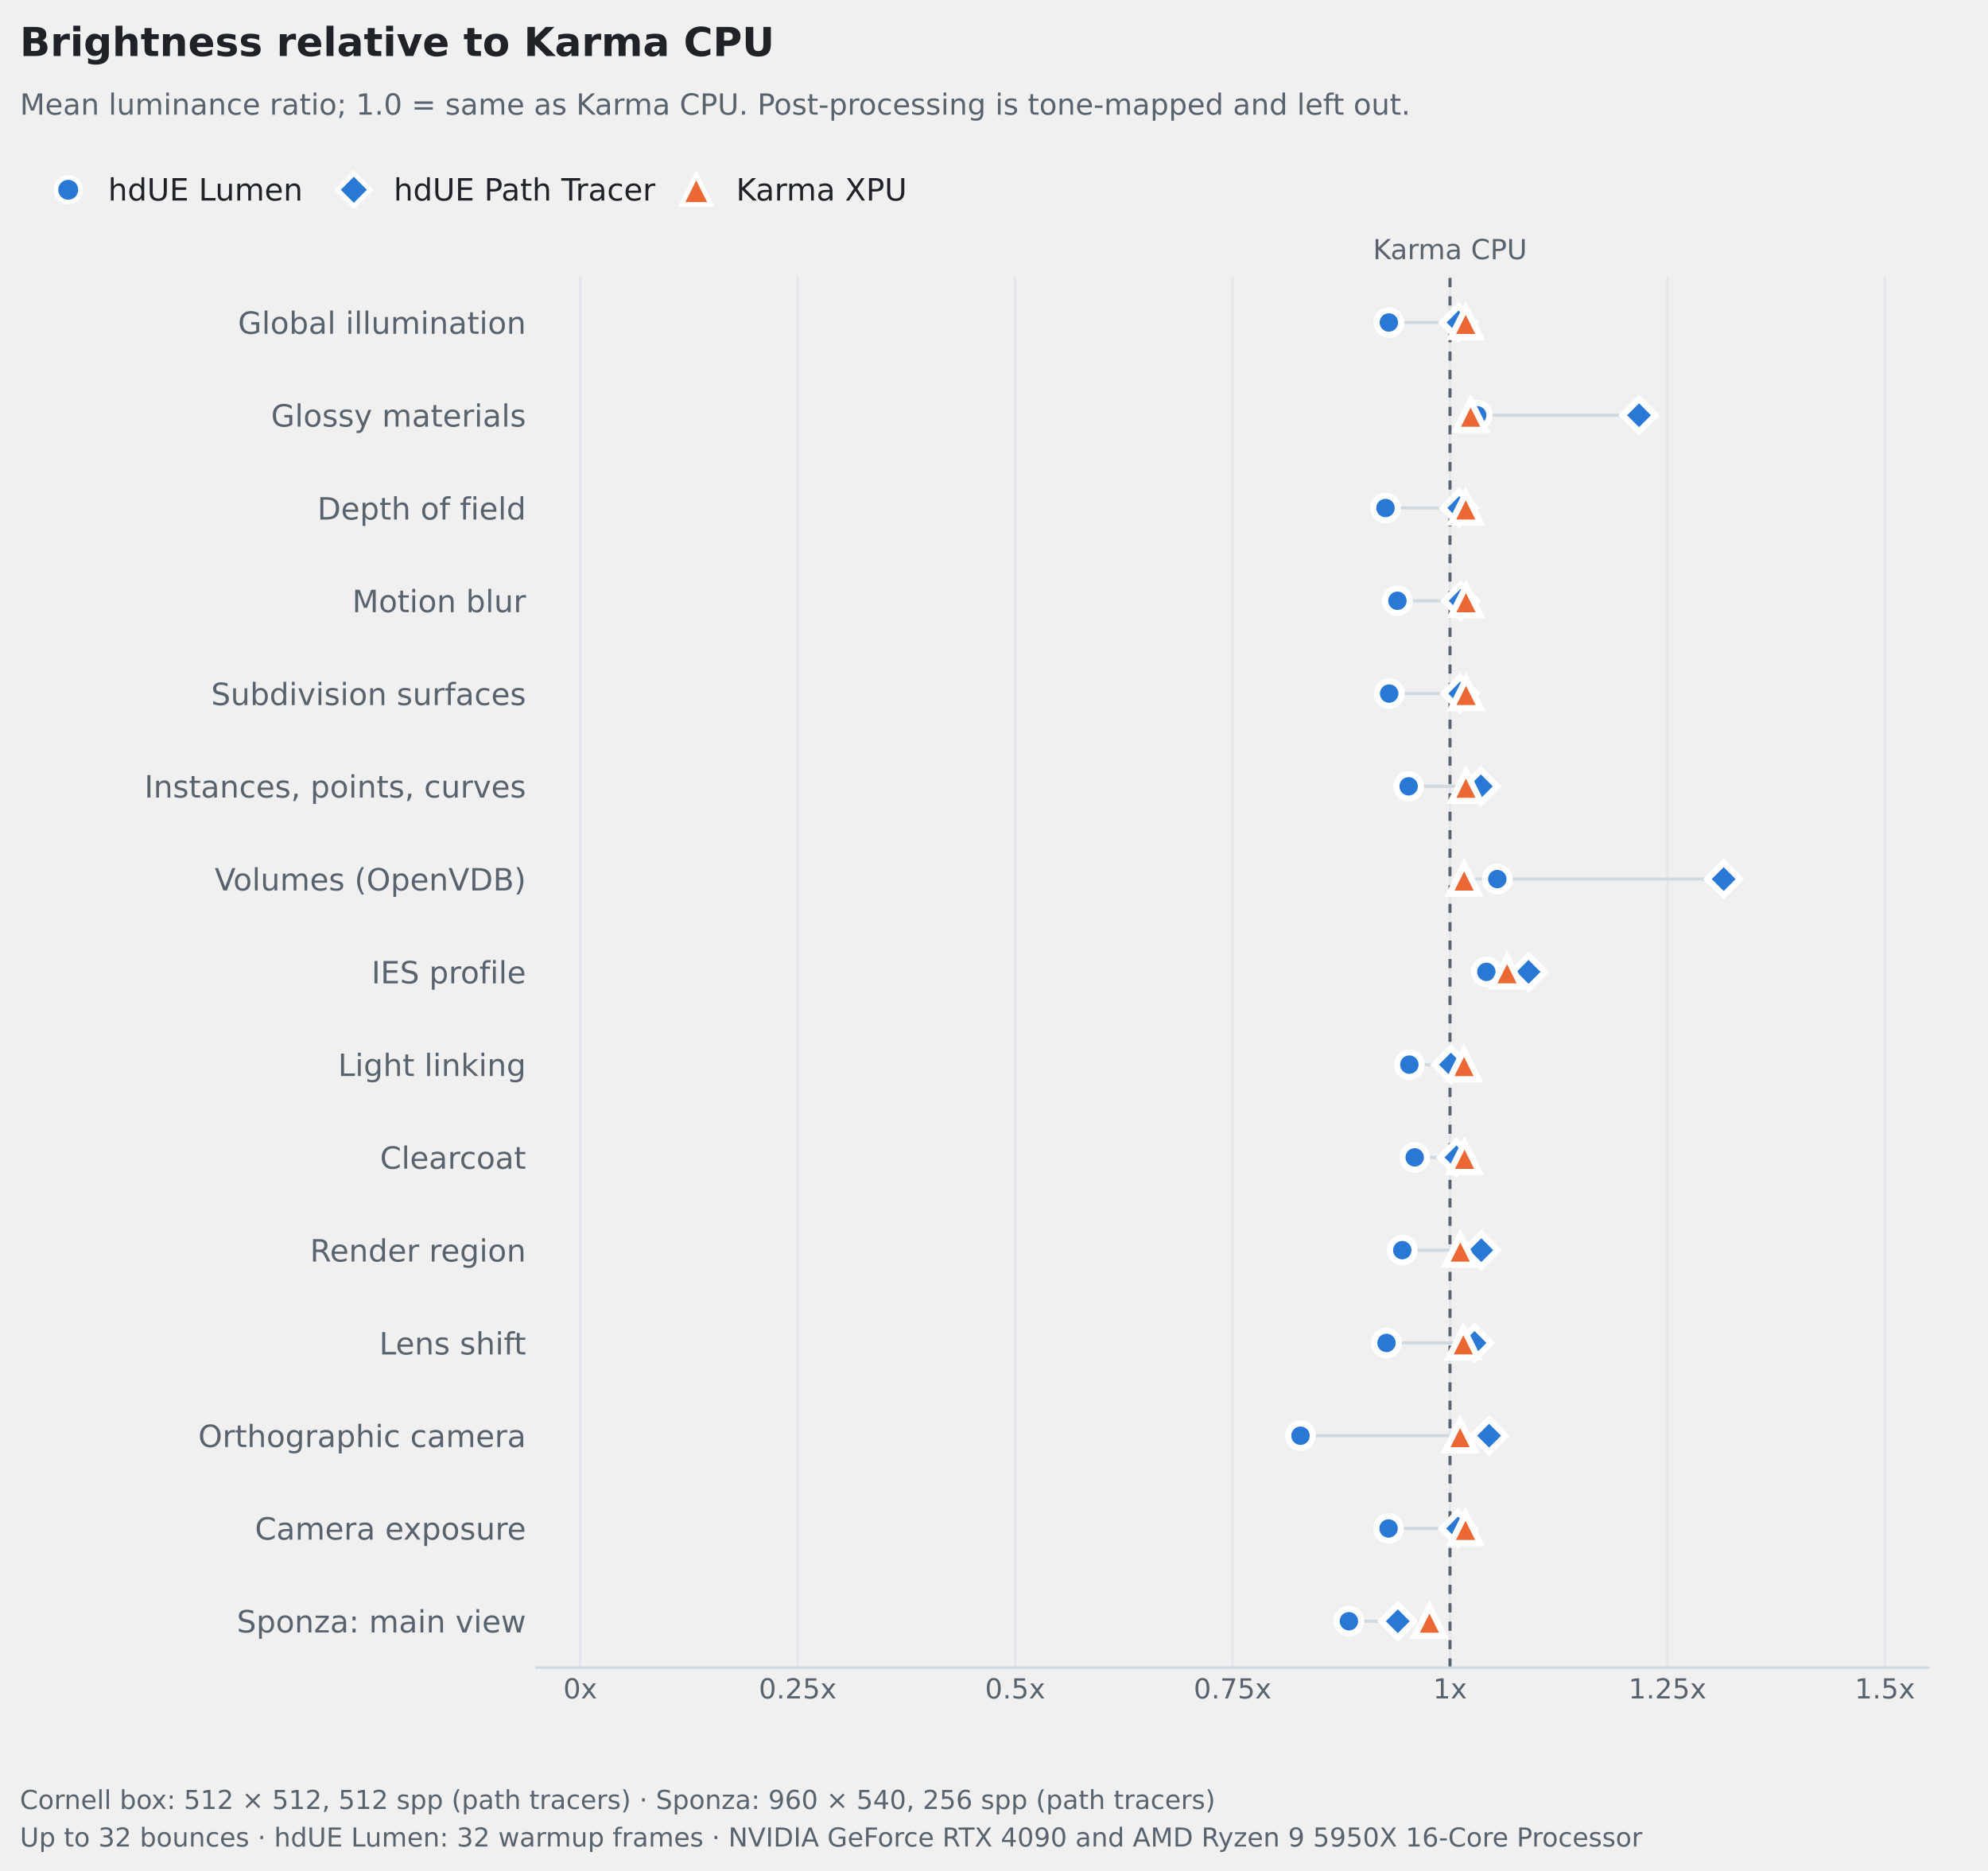
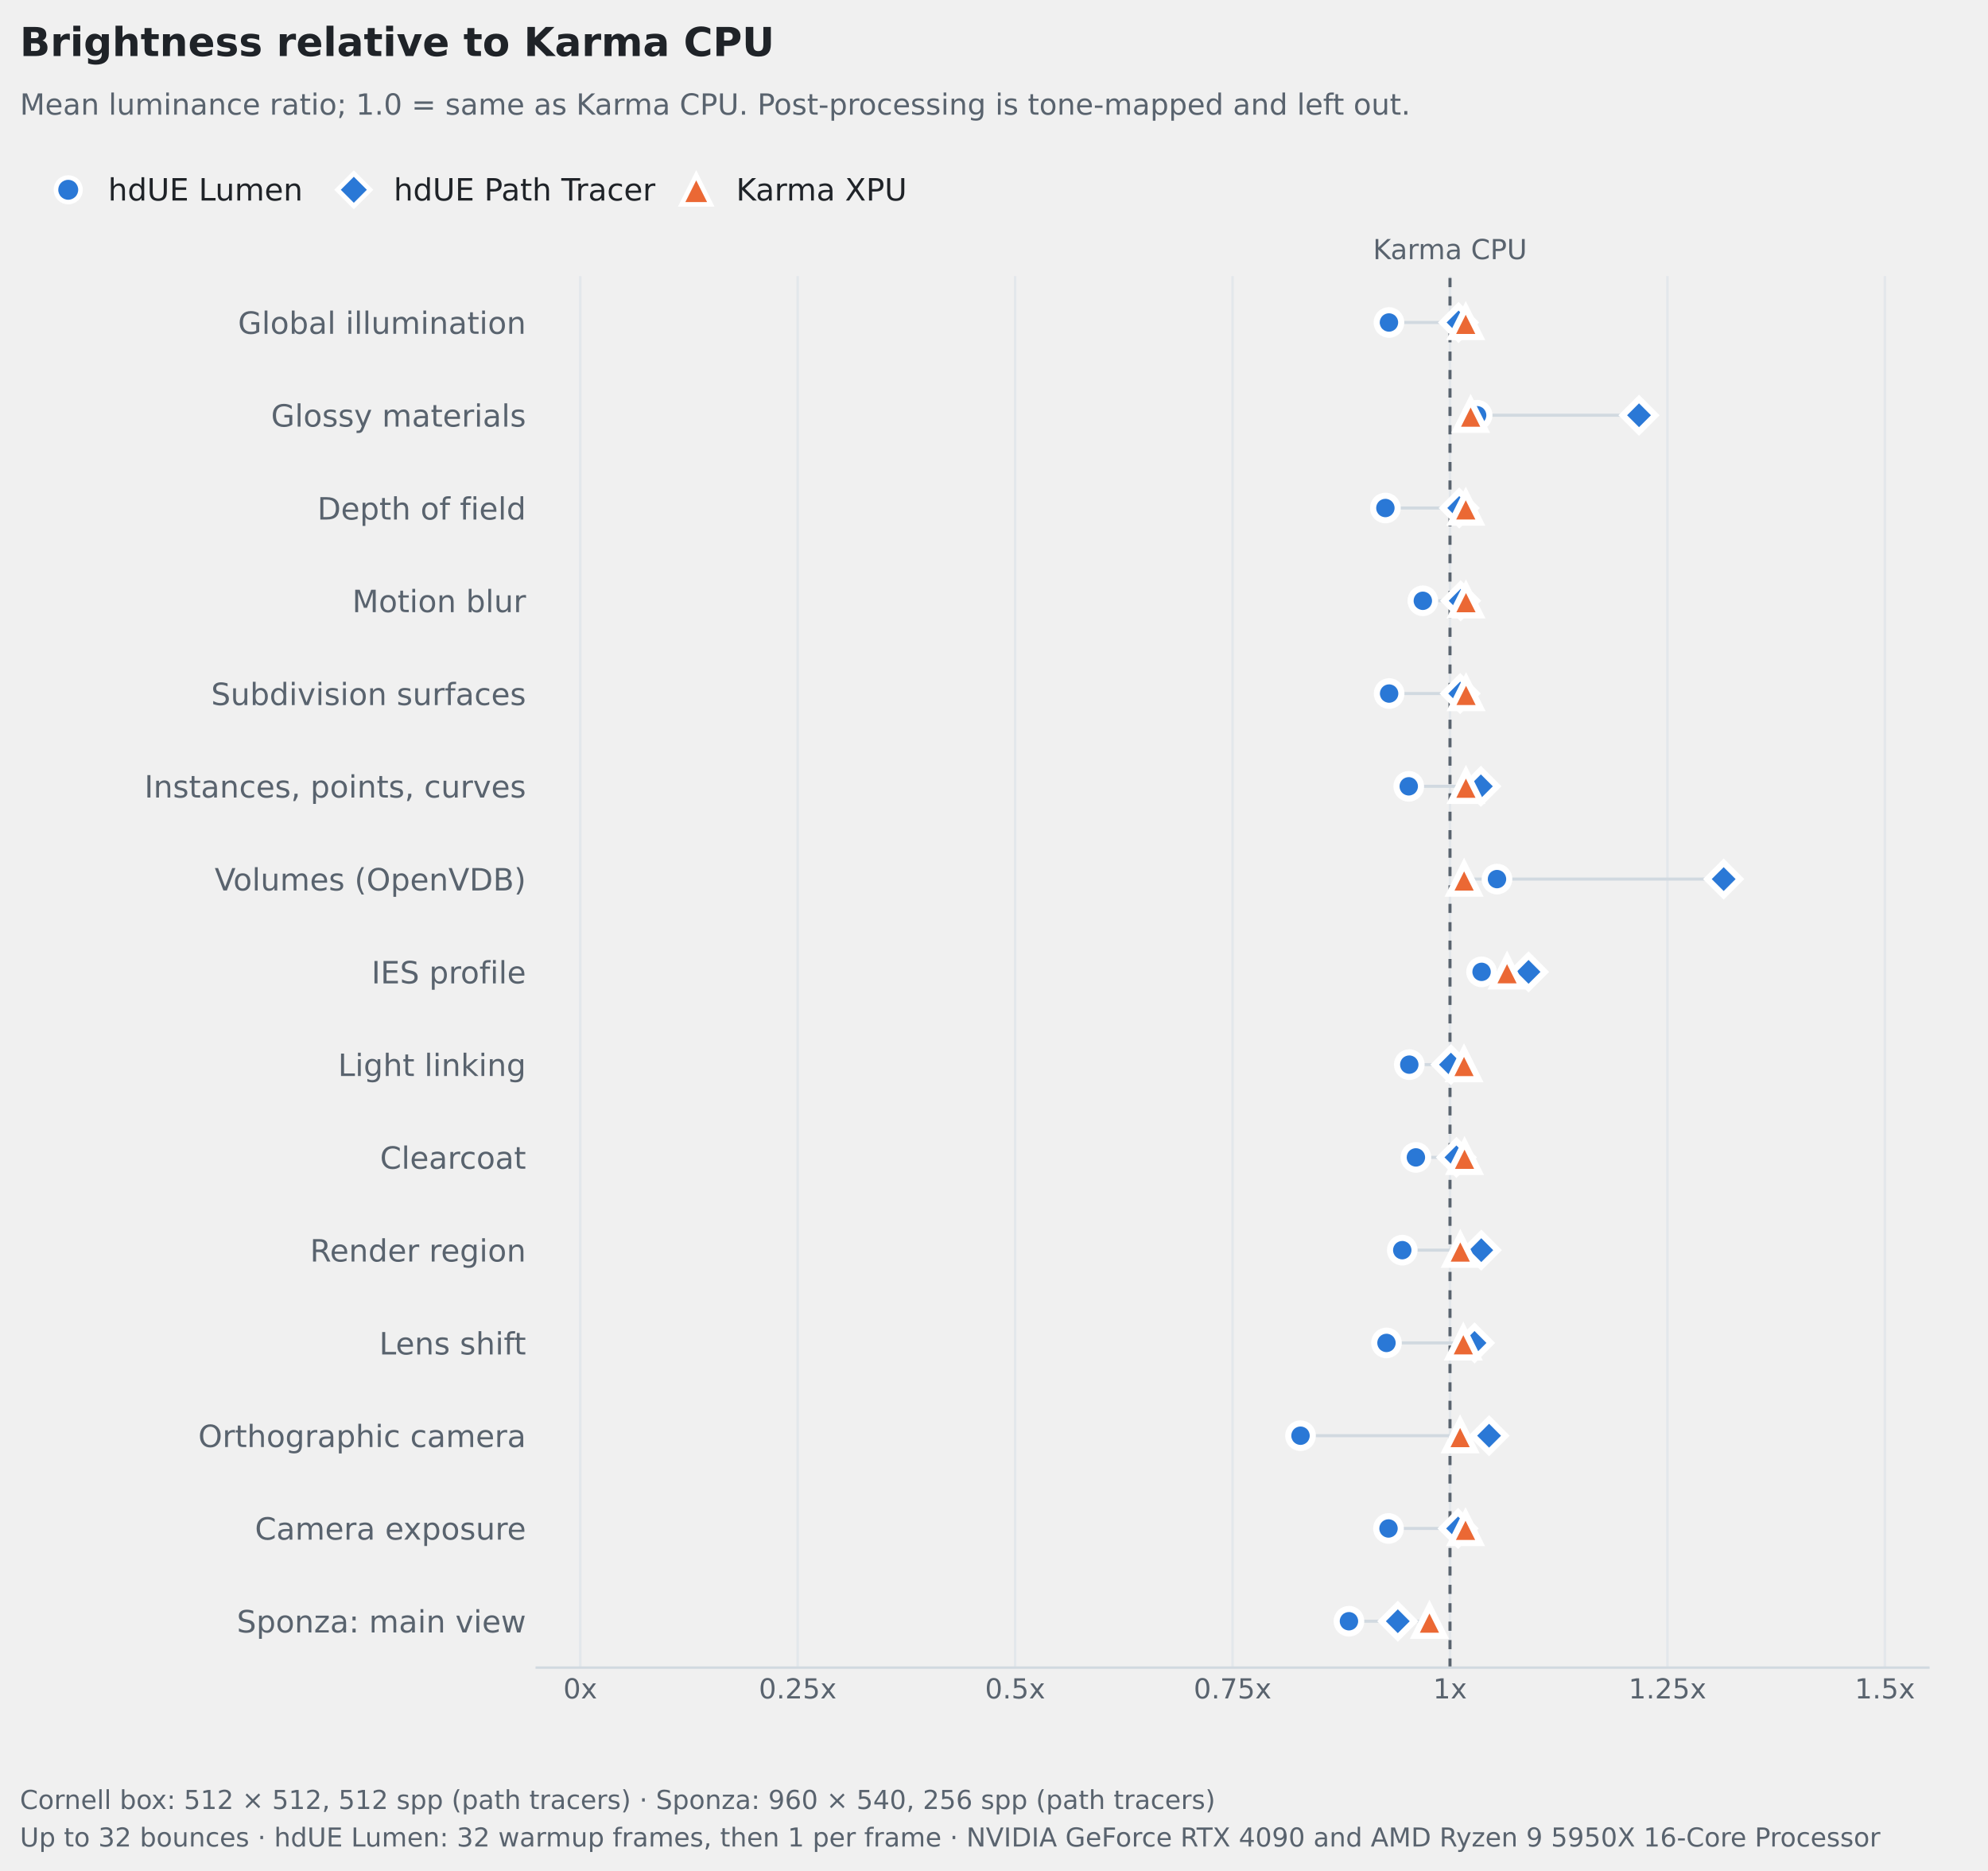
<svg xmlns="http://www.w3.org/2000/svg" xmlns:xlink="http://www.w3.org/1999/xlink" width="648pt" height="609.84pt" viewBox="0 0 648 609.84" version="1.1">
  <defs>
    <style type="text/css">*{stroke-linejoin: round; stroke-linecap: butt}</style>
  </defs>
  <g id="figure_1">
    <g id="patch_1">
      <path d="M 0 609.84  L 648 609.84  L 648 0  L 0 0  L 0 609.84  z " style="fill: none; opacity: 0" />
    </g>
    <g id="axes_1">
      <g id="patch_2">
        <path d="M 174.96 543.6  L 628.56 543.6  L 628.56 90  L 174.96 90  L 174.96 543.6  z " style="fill: none" />
      </g>
      <g id="matplotlib.axis_1">
        <g id="xtick_1">
          <g id="line2d_1">
-             <path d="M 189.135 543.6  L 189.135 90  " clip-path="url(#p6167e340e2)" style="fill: none; stroke: #e3e7eb; stroke-width: 0.8; stroke-linecap: square" />
+             <path d="M 189.135 543.6  L 189.135 90  " clip-path="url(#p921e80e2f3)" style="fill: none; stroke: #e3e7eb; stroke-width: 0.8; stroke-linecap: square" />
          </g>
          <g id="line2d_2" />
          <g id="text_1">
            <text style="font-size: 9px; font-family: 'Segoe UI', 'DejaVu Sans'; text-anchor: middle; fill: #59636e" x="189.135" y="553.652" transform="rotate(-0 189.135 553.6522)">0x</text>
          </g>
        </g>
        <g id="xtick_2">
          <g id="line2d_3">
-             <path d="M 260.01 543.6  L 260.01 90  " clip-path="url(#p6167e340e2)" style="fill: none; stroke: #e3e7eb; stroke-width: 0.8; stroke-linecap: square" />
+             <path d="M 260.01 543.6  L 260.01 90  " clip-path="url(#p921e80e2f3)" style="fill: none; stroke: #e3e7eb; stroke-width: 0.8; stroke-linecap: square" />
          </g>
          <g id="line2d_4" />
          <g id="text_2">
            <text style="font-size: 9px; font-family: 'Segoe UI', 'DejaVu Sans'; text-anchor: middle; fill: #59636e" x="260.01" y="553.652" transform="rotate(-0 260.01 553.6522)">0.25x</text>
          </g>
        </g>
        <g id="xtick_3">
          <g id="line2d_5">
-             <path d="M 330.885 543.6  L 330.885 90  " clip-path="url(#p6167e340e2)" style="fill: none; stroke: #e3e7eb; stroke-width: 0.8; stroke-linecap: square" />
+             <path d="M 330.885 543.6  L 330.885 90  " clip-path="url(#p921e80e2f3)" style="fill: none; stroke: #e3e7eb; stroke-width: 0.8; stroke-linecap: square" />
          </g>
          <g id="line2d_6" />
          <g id="text_3">
            <text style="font-size: 9px; font-family: 'Segoe UI', 'DejaVu Sans'; text-anchor: middle; fill: #59636e" x="330.885" y="553.652" transform="rotate(-0 330.885 553.6522)">0.5x</text>
          </g>
        </g>
        <g id="xtick_4">
          <g id="line2d_7">
-             <path d="M 401.76 543.6  L 401.76 90  " clip-path="url(#p6167e340e2)" style="fill: none; stroke: #e3e7eb; stroke-width: 0.8; stroke-linecap: square" />
+             <path d="M 401.76 543.6  L 401.76 90  " clip-path="url(#p921e80e2f3)" style="fill: none; stroke: #e3e7eb; stroke-width: 0.8; stroke-linecap: square" />
          </g>
          <g id="line2d_8" />
          <g id="text_4">
            <text style="font-size: 9px; font-family: 'Segoe UI', 'DejaVu Sans'; text-anchor: middle; fill: #59636e" x="401.76" y="553.652" transform="rotate(-0 401.76 553.6522)">0.75x</text>
          </g>
        </g>
        <g id="xtick_5">
          <g id="line2d_9">
-             <path d="M 472.635 543.6  L 472.635 90  " clip-path="url(#p6167e340e2)" style="fill: none; stroke: #e3e7eb; stroke-width: 0.8; stroke-linecap: square" />
+             <path d="M 472.635 543.6  L 472.635 90  " clip-path="url(#p921e80e2f3)" style="fill: none; stroke: #e3e7eb; stroke-width: 0.8; stroke-linecap: square" />
          </g>
          <g id="line2d_10" />
          <g id="text_5">
            <text style="font-size: 9px; font-family: 'Segoe UI', 'DejaVu Sans'; text-anchor: middle; fill: #59636e" x="472.635" y="553.652" transform="rotate(-0 472.635 553.6522)">1x</text>
          </g>
        </g>
        <g id="xtick_6">
          <g id="line2d_11">
-             <path d="M 543.51 543.6  L 543.51 90  " clip-path="url(#p6167e340e2)" style="fill: none; stroke: #e3e7eb; stroke-width: 0.8; stroke-linecap: square" />
+             <path d="M 543.51 543.6  L 543.51 90  " clip-path="url(#p921e80e2f3)" style="fill: none; stroke: #e3e7eb; stroke-width: 0.8; stroke-linecap: square" />
          </g>
          <g id="line2d_12" />
          <g id="text_6">
            <text style="font-size: 9px; font-family: 'Segoe UI', 'DejaVu Sans'; text-anchor: middle; fill: #59636e" x="543.51" y="553.652" transform="rotate(-0 543.51 553.6522)">1.25x</text>
          </g>
        </g>
        <g id="xtick_7">
          <g id="line2d_13">
-             <path d="M 614.385 543.6  L 614.385 90  " clip-path="url(#p6167e340e2)" style="fill: none; stroke: #e3e7eb; stroke-width: 0.8; stroke-linecap: square" />
+             <path d="M 614.385 543.6  L 614.385 90  " clip-path="url(#p921e80e2f3)" style="fill: none; stroke: #e3e7eb; stroke-width: 0.8; stroke-linecap: square" />
          </g>
          <g id="line2d_14" />
          <g id="text_7">
            <text style="font-size: 9px; font-family: 'Segoe UI', 'DejaVu Sans'; text-anchor: middle; fill: #59636e" x="614.385" y="553.652" transform="rotate(-0 614.385 553.6522)">1.5x</text>
          </g>
        </g>
      </g>
      <g id="matplotlib.axis_2">
        <g id="ytick_1">
          <g id="line2d_15" />
          <g id="text_8">
            <text style="font-size: 10px; font-family: 'Segoe UI', 'DejaVu Sans'; text-anchor: end; fill: #59636e" x="171.46" y="108.822" transform="rotate(-0 171.46 108.8216)">Global illumination</text>
          </g>
        </g>
        <g id="ytick_2">
          <g id="line2d_16" />
          <g id="text_9">
            <text style="font-size: 10px; font-family: 'Segoe UI', 'DejaVu Sans'; text-anchor: end; fill: #59636e" x="171.46" y="139.062" transform="rotate(-0 171.46 139.0616)">Glossy materials</text>
          </g>
        </g>
        <g id="ytick_3">
          <g id="line2d_17" />
          <g id="text_10">
            <text style="font-size: 10px; font-family: 'Segoe UI', 'DejaVu Sans'; text-anchor: end; fill: #59636e" x="171.46" y="169.355" transform="rotate(-0 171.46 169.3547)">Depth of field</text>
          </g>
        </g>
        <g id="ytick_4">
          <g id="line2d_18" />
          <g id="text_11">
            <text style="font-size: 10px; font-family: 'Segoe UI', 'DejaVu Sans'; text-anchor: end; fill: #59636e" x="171.46" y="199.542" transform="rotate(-0 171.46 199.5416)">Motion blur</text>
          </g>
        </g>
        <g id="ytick_5">
          <g id="line2d_19" />
          <g id="text_12">
            <text style="font-size: 10px; font-family: 'Segoe UI', 'DejaVu Sans'; text-anchor: end; fill: #59636e" x="171.46" y="229.835" transform="rotate(-0 171.46 229.8347)">Subdivision surfaces</text>
          </g>
        </g>
        <g id="ytick_6">
          <g id="line2d_20" />
          <g id="text_13">
            <text style="font-size: 10px; font-family: 'Segoe UI', 'DejaVu Sans'; text-anchor: end; fill: #59636e" x="171.46" y="259.975" transform="rotate(-0 171.46 259.9747)">Instances, points, curves</text>
          </g>
        </g>
        <g id="ytick_7">
          <g id="line2d_21" />
          <g id="text_14">
            <text style="font-size: 10px; font-family: 'Segoe UI', 'DejaVu Sans'; text-anchor: end; fill: #59636e" x="171.46" y="290.262" transform="rotate(-0 171.46 290.2616)">Volumes (OpenVDB)</text>
          </g>
        </g>
        <g id="ytick_8">
          <g id="line2d_22" />
          <g id="text_15">
            <text style="font-size: 10px; font-family: 'Segoe UI', 'DejaVu Sans'; text-anchor: end; fill: #59636e" x="171.46" y="320.555" transform="rotate(-0 171.46 320.5547)">IES profile</text>
          </g>
        </g>
        <g id="ytick_9">
          <g id="line2d_23" />
          <g id="text_16">
            <text style="font-size: 10px; font-family: 'Segoe UI', 'DejaVu Sans'; text-anchor: end; fill: #59636e" x="171.46" y="350.742" transform="rotate(-0 171.46 350.7416)">Light linking</text>
          </g>
        </g>
        <g id="ytick_10">
          <g id="line2d_24" />
          <g id="text_17">
            <text style="font-size: 10px; font-family: 'Segoe UI', 'DejaVu Sans'; text-anchor: end; fill: #59636e" x="171.46" y="380.982" transform="rotate(-0 171.46 380.9816)">Clearcoat</text>
          </g>
        </g>
        <g id="ytick_11">
          <g id="line2d_25" />
          <g id="text_18">
            <text style="font-size: 10px; font-family: 'Segoe UI', 'DejaVu Sans'; text-anchor: end; fill: #59636e" x="171.46" y="411.222" transform="rotate(-0 171.46 411.2216)">Render region</text>
          </g>
        </g>
        <g id="ytick_12">
          <g id="line2d_26" />
          <g id="text_19">
            <text style="font-size: 10px; font-family: 'Segoe UI', 'DejaVu Sans'; text-anchor: end; fill: #59636e" x="171.46" y="441.515" transform="rotate(-0 171.46 441.5147)">Lens shift</text>
          </g>
        </g>
        <g id="ytick_13">
          <g id="line2d_27" />
          <g id="text_20">
            <text style="font-size: 10px; font-family: 'Segoe UI', 'DejaVu Sans'; text-anchor: end; fill: #59636e" x="171.46" y="471.702" transform="rotate(-0 171.46 471.7016)">Orthographic camera</text>
          </g>
        </g>
        <g id="ytick_14">
          <g id="line2d_28" />
          <g id="text_21">
            <text style="font-size: 10px; font-family: 'Segoe UI', 'DejaVu Sans'; text-anchor: end; fill: #59636e" x="171.46" y="501.88" transform="rotate(-0 171.46 501.8801)">Camera exposure</text>
          </g>
        </g>
        <g id="ytick_15">
          <g id="line2d_29" />
          <g id="text_22">
            <text style="font-size: 10px; font-family: 'Segoe UI', 'DejaVu Sans'; text-anchor: end; fill: #59636e" x="171.46" y="532.135" transform="rotate(-0 171.46 532.1347)">Sponza: main view</text>
          </g>
        </g>
      </g>
      <g id="line2d_30">
-         <path d="M 452.704 105.12  L 477.759 105.12  " clip-path="url(#p6167e340e2)" style="fill: none; stroke: #d1d9e0; stroke-linecap: square" />
+         <path d="M 452.734 105.12  L 477.759 105.12  " clip-path="url(#p921e80e2f3)" style="fill: none; stroke: #d1d9e0; stroke-linecap: square" />
      </g>
      <g id="line2d_31">
-         <path d="M 479.362 135.36  L 534.248 135.36  " clip-path="url(#p6167e340e2)" style="fill: none; stroke: #d1d9e0; stroke-linecap: square" />
+         <path d="M 479.362 135.36  L 534.248 135.36  " clip-path="url(#p921e80e2f3)" style="fill: none; stroke: #d1d9e0; stroke-linecap: square" />
      </g>
      <g id="line2d_32">
-         <path d="M 451.607 165.6  L 477.783 165.6  " clip-path="url(#p6167e340e2)" style="fill: none; stroke: #d1d9e0; stroke-linecap: square" />
+         <path d="M 451.573 165.6  L 477.783 165.6  " clip-path="url(#p921e80e2f3)" style="fill: none; stroke: #d1d9e0; stroke-linecap: square" />
      </g>
      <g id="line2d_33">
-         <path d="M 455.499 195.84  L 477.847 195.84  " clip-path="url(#p6167e340e2)" style="fill: none; stroke: #d1d9e0; stroke-linecap: square" />
+         <path d="M 463.779 195.84  L 477.847 195.84  " clip-path="url(#p921e80e2f3)" style="fill: none; stroke: #d1d9e0; stroke-linecap: square" />
      </g>
      <g id="line2d_34">
-         <path d="M 452.802 226.08  L 477.873 226.08  " clip-path="url(#p6167e340e2)" style="fill: none; stroke: #d1d9e0; stroke-linecap: square" />
+         <path d="M 452.788 226.08  L 477.873 226.08  " clip-path="url(#p921e80e2f3)" style="fill: none; stroke: #d1d9e0; stroke-linecap: square" />
      </g>
      <g id="line2d_35">
-         <path d="M 459.153 256.32  L 482.698 256.32  " clip-path="url(#p6167e340e2)" style="fill: none; stroke: #d1d9e0; stroke-linecap: square" />
+         <path d="M 459.186 256.32  L 482.698 256.32  " clip-path="url(#p921e80e2f3)" style="fill: none; stroke: #d1d9e0; stroke-linecap: square" />
      </g>
      <g id="line2d_36">
-         <path d="M 477.238 286.56  L 561.839 286.56  " clip-path="url(#p6167e340e2)" style="fill: none; stroke: #d1d9e0; stroke-linecap: square" />
+         <path d="M 477.238 286.56  L 561.838 286.56  " clip-path="url(#p921e80e2f3)" style="fill: none; stroke: #d1d9e0; stroke-linecap: square" />
      </g>
      <g id="line2d_37">
-         <path d="M 484.484 316.8  L 498.233 316.8  " clip-path="url(#p6167e340e2)" style="fill: none; stroke: #d1d9e0; stroke-linecap: square" />
+         <path d="M 482.929 316.8  L 498.233 316.8  " clip-path="url(#p921e80e2f3)" style="fill: none; stroke: #d1d9e0; stroke-linecap: square" />
      </g>
      <g id="line2d_38">
-         <path d="M 459.382 347.04  L 477.207 347.04  " clip-path="url(#p6167e340e2)" style="fill: none; stroke: #d1d9e0; stroke-linecap: square" />
+         <path d="M 459.363 347.04  L 477.207 347.04  " clip-path="url(#p921e80e2f3)" style="fill: none; stroke: #d1d9e0; stroke-linecap: square" />
      </g>
      <g id="line2d_39">
-         <path d="M 461.131 377.28  L 477.378 377.28  " clip-path="url(#p6167e340e2)" style="fill: none; stroke: #d1d9e0; stroke-linecap: square" />
+         <path d="M 461.516 377.28  L 477.378 377.28  " clip-path="url(#p921e80e2f3)" style="fill: none; stroke: #d1d9e0; stroke-linecap: square" />
      </g>
      <g id="line2d_40">
-         <path d="M 457.079 407.52  L 482.833 407.52  " clip-path="url(#p6167e340e2)" style="fill: none; stroke: #d1d9e0; stroke-linecap: square" />
+         <path d="M 457.074 407.52  L 482.833 407.52  " clip-path="url(#p921e80e2f3)" style="fill: none; stroke: #d1d9e0; stroke-linecap: square" />
      </g>
      <g id="line2d_41">
-         <path d="M 451.933 437.76  L 480.629 437.76  " clip-path="url(#p6167e340e2)" style="fill: none; stroke: #d1d9e0; stroke-linecap: square" />
+         <path d="M 451.928 437.76  L 480.629 437.76  " clip-path="url(#p921e80e2f3)" style="fill: none; stroke: #d1d9e0; stroke-linecap: square" />
      </g>
      <g id="line2d_42">
-         <path d="M 423.902 468  L 485.372 468  " clip-path="url(#p6167e340e2)" style="fill: none; stroke: #d1d9e0; stroke-linecap: square" />
+         <path d="M 423.909 468  L 485.372 468  " clip-path="url(#p921e80e2f3)" style="fill: none; stroke: #d1d9e0; stroke-linecap: square" />
      </g>
      <g id="line2d_43">
-         <path d="M 452.61 498.24  L 477.702 498.24  " clip-path="url(#p6167e340e2)" style="fill: none; stroke: #d1d9e0; stroke-linecap: square" />
+         <path d="M 452.59 498.24  L 477.702 498.24  " clip-path="url(#p921e80e2f3)" style="fill: none; stroke: #d1d9e0; stroke-linecap: square" />
      </g>
      <g id="line2d_44">
-         <path d="M 439.684 528.48  L 465.937 528.48  " clip-path="url(#p6167e340e2)" style="fill: none; stroke: #d1d9e0; stroke-linecap: square" />
+         <path d="M 439.695 528.48  L 465.937 528.48  " clip-path="url(#p921e80e2f3)" style="fill: none; stroke: #d1d9e0; stroke-linecap: square" />
      </g>
      <g id="line2d_45">
-         <path d="M 472.635 543.6  L 472.635 90  " clip-path="url(#p6167e340e2)" style="fill: none; stroke-dasharray: 3,3; stroke-dashoffset: 0; stroke: #59636e" />
+         <path d="M 472.635 543.6  L 472.635 90  " clip-path="url(#p921e80e2f3)" style="fill: none; stroke-dasharray: 3,3; stroke-dashoffset: 0; stroke: #59636e" />
      </g>
      <g id="patch_3">
        <path d="M 174.96 543.6  L 628.56 543.6  " style="fill: none; stroke: #d1d9e0; stroke-width: 0.8; stroke-linejoin: miter; stroke-linecap: square" />
      </g>
      <g id="text_23">
        <text style="font-size: 9px; font-family: 'Segoe UI', 'DejaVu Sans'; text-anchor: middle; fill: #59636e" x="472.635" y="84.477" transform="rotate(-0 472.635 84.47716)">Karma CPU</text>
      </g>
      <g id="line2d_46">
        <defs>
-           <path id="md40b4db7b0" d="M 0 4  C 1.061 4 2.078 3.579 2.828 2.828  C 3.579 2.078 4 1.061 4 0  C 4 -1.061 3.579 -2.078 2.828 -2.828  C 2.078 -3.579 1.061 -4 0 -4  C -1.061 -4 -2.078 -3.579 -2.828 -2.828  C -3.579 -2.078 -4 -1.061 -4 0  C -4 1.061 -3.579 2.078 -2.828 2.828  C -2.078 3.579 -1.061 4 0 4  z " style="stroke: #ffffff; stroke-width: 2" />
+           <path id="m57bac3c087" d="M 0 4  C 1.061 4 2.078 3.579 2.828 2.828  C 3.579 2.078 4 1.061 4 0  C 4 -1.061 3.579 -2.078 2.828 -2.828  C 2.078 -3.579 1.061 -4 0 -4  C -1.061 -4 -2.078 -3.579 -2.828 -2.828  C -3.579 -2.078 -4 -1.061 -4 0  C -4 1.061 -3.579 2.078 -2.828 2.828  C -2.078 3.579 -1.061 4 0 4  z " style="stroke: #ffffff; stroke-width: 2" />
        </defs>
-         <g clip-path="url(#p6167e340e2)">
-           <use xlink:href="#md40b4db7b0" x="452.704" y="105.12" style="fill: #2a78d6; stroke: #ffffff; stroke-width: 2" />
+         <g clip-path="url(#p921e80e2f3)">
+           <use xlink:href="#m57bac3c087" x="452.734" y="105.12" style="fill: #2a78d6; stroke: #ffffff; stroke-width: 2" />
        </g>
      </g>
      <g id="line2d_47">
        <defs>
-           <path id="ma3a89785af" d="M 0 5.303  L 5.303 0  L 0 -5.303  L -5.303 0  z " style="stroke: #ffffff; stroke-width: 2; stroke-linejoin: miter" />
+           <path id="m3c8c69550c" d="M 0 5.303  L 5.303 0  L 0 -5.303  L -5.303 0  z " style="stroke: #ffffff; stroke-width: 2; stroke-linejoin: miter" />
        </defs>
-         <g clip-path="url(#p6167e340e2)">
-           <use xlink:href="#ma3a89785af" x="475.421" y="105.12" style="fill: #2a78d6; stroke: #ffffff; stroke-width: 2; stroke-linejoin: miter" />
+         <g clip-path="url(#p921e80e2f3)">
+           <use xlink:href="#m3c8c69550c" x="475.421" y="105.12" style="fill: #2a78d6; stroke: #ffffff; stroke-width: 2; stroke-linejoin: miter" />
        </g>
      </g>
      <g id="line2d_48">
        <defs>
-           <path id="m0a00a0b4f7" d="M 0 -4.75  L -4.75 4.75  L 4.75 4.75  z " style="stroke: #ffffff; stroke-width: 2; stroke-linejoin: miter" />
+           <path id="m3d4bf5c397" d="M 0 -4.75  L -4.75 4.75  L 4.75 4.75  z " style="stroke: #ffffff; stroke-width: 2; stroke-linejoin: miter" />
        </defs>
-         <g clip-path="url(#p6167e340e2)">
-           <use xlink:href="#m0a00a0b4f7" x="477.759" y="105.12" style="fill: #eb6834; stroke: #ffffff; stroke-width: 2; stroke-linejoin: miter" />
+         <g clip-path="url(#p921e80e2f3)">
+           <use xlink:href="#m3d4bf5c397" x="477.759" y="105.12" style="fill: #eb6834; stroke: #ffffff; stroke-width: 2; stroke-linejoin: miter" />
        </g>
      </g>
      <g id="line2d_49">
-         <g clip-path="url(#p6167e340e2)">
-           <use xlink:href="#md40b4db7b0" x="481.496" y="135.36" style="fill: #2a78d6; stroke: #ffffff; stroke-width: 2" />
+         <g clip-path="url(#p921e80e2f3)">
+           <use xlink:href="#m57bac3c087" x="481.479" y="135.36" style="fill: #2a78d6; stroke: #ffffff; stroke-width: 2" />
        </g>
      </g>
      <g id="line2d_50">
-         <g clip-path="url(#p6167e340e2)">
-           <use xlink:href="#ma3a89785af" x="534.248" y="135.36" style="fill: #2a78d6; stroke: #ffffff; stroke-width: 2; stroke-linejoin: miter" />
+         <g clip-path="url(#p921e80e2f3)">
+           <use xlink:href="#m3c8c69550c" x="534.248" y="135.36" style="fill: #2a78d6; stroke: #ffffff; stroke-width: 2; stroke-linejoin: miter" />
        </g>
      </g>
      <g id="line2d_51">
-         <g clip-path="url(#p6167e340e2)">
-           <use xlink:href="#m0a00a0b4f7" x="479.362" y="135.36" style="fill: #eb6834; stroke: #ffffff; stroke-width: 2; stroke-linejoin: miter" />
+         <g clip-path="url(#p921e80e2f3)">
+           <use xlink:href="#m3d4bf5c397" x="479.362" y="135.36" style="fill: #eb6834; stroke: #ffffff; stroke-width: 2; stroke-linejoin: miter" />
        </g>
      </g>
      <g id="line2d_52">
-         <g clip-path="url(#p6167e340e2)">
-           <use xlink:href="#md40b4db7b0" x="451.607" y="165.6" style="fill: #2a78d6; stroke: #ffffff; stroke-width: 2" />
+         <g clip-path="url(#p921e80e2f3)">
+           <use xlink:href="#m57bac3c087" x="451.573" y="165.6" style="fill: #2a78d6; stroke: #ffffff; stroke-width: 2" />
        </g>
      </g>
      <g id="line2d_53">
-         <g clip-path="url(#p6167e340e2)">
-           <use xlink:href="#ma3a89785af" x="475.645" y="165.6" style="fill: #2a78d6; stroke: #ffffff; stroke-width: 2; stroke-linejoin: miter" />
+         <g clip-path="url(#p921e80e2f3)">
+           <use xlink:href="#m3c8c69550c" x="475.645" y="165.6" style="fill: #2a78d6; stroke: #ffffff; stroke-width: 2; stroke-linejoin: miter" />
        </g>
      </g>
      <g id="line2d_54">
-         <g clip-path="url(#p6167e340e2)">
-           <use xlink:href="#m0a00a0b4f7" x="477.783" y="165.6" style="fill: #eb6834; stroke: #ffffff; stroke-width: 2; stroke-linejoin: miter" />
+         <g clip-path="url(#p921e80e2f3)">
+           <use xlink:href="#m3d4bf5c397" x="477.783" y="165.6" style="fill: #eb6834; stroke: #ffffff; stroke-width: 2; stroke-linejoin: miter" />
        </g>
      </g>
      <g id="line2d_55">
-         <g clip-path="url(#p6167e340e2)">
-           <use xlink:href="#md40b4db7b0" x="455.499" y="195.84" style="fill: #2a78d6; stroke: #ffffff; stroke-width: 2" />
+         <g clip-path="url(#p921e80e2f3)">
+           <use xlink:href="#m57bac3c087" x="463.779" y="195.84" style="fill: #2a78d6; stroke: #ffffff; stroke-width: 2" />
        </g>
      </g>
      <g id="line2d_56">
-         <g clip-path="url(#p6167e340e2)">
-           <use xlink:href="#ma3a89785af" x="476.104" y="195.84" style="fill: #2a78d6; stroke: #ffffff; stroke-width: 2; stroke-linejoin: miter" />
+         <g clip-path="url(#p921e80e2f3)">
+           <use xlink:href="#m3c8c69550c" x="476.104" y="195.84" style="fill: #2a78d6; stroke: #ffffff; stroke-width: 2; stroke-linejoin: miter" />
        </g>
      </g>
      <g id="line2d_57">
-         <g clip-path="url(#p6167e340e2)">
-           <use xlink:href="#m0a00a0b4f7" x="477.847" y="195.84" style="fill: #eb6834; stroke: #ffffff; stroke-width: 2; stroke-linejoin: miter" />
+         <g clip-path="url(#p921e80e2f3)">
+           <use xlink:href="#m3d4bf5c397" x="477.847" y="195.84" style="fill: #eb6834; stroke: #ffffff; stroke-width: 2; stroke-linejoin: miter" />
        </g>
      </g>
      <g id="line2d_58">
-         <g clip-path="url(#p6167e340e2)">
-           <use xlink:href="#md40b4db7b0" x="452.802" y="226.08" style="fill: #2a78d6; stroke: #ffffff; stroke-width: 2" />
+         <g clip-path="url(#p921e80e2f3)">
+           <use xlink:href="#m57bac3c087" x="452.788" y="226.08" style="fill: #2a78d6; stroke: #ffffff; stroke-width: 2" />
        </g>
      </g>
      <g id="line2d_59">
-         <g clip-path="url(#p6167e340e2)">
-           <use xlink:href="#ma3a89785af" x="475.957" y="226.08" style="fill: #2a78d6; stroke: #ffffff; stroke-width: 2; stroke-linejoin: miter" />
+         <g clip-path="url(#p921e80e2f3)">
+           <use xlink:href="#m3c8c69550c" x="475.957" y="226.08" style="fill: #2a78d6; stroke: #ffffff; stroke-width: 2; stroke-linejoin: miter" />
        </g>
      </g>
      <g id="line2d_60">
-         <g clip-path="url(#p6167e340e2)">
-           <use xlink:href="#m0a00a0b4f7" x="477.873" y="226.08" style="fill: #eb6834; stroke: #ffffff; stroke-width: 2; stroke-linejoin: miter" />
+         <g clip-path="url(#p921e80e2f3)">
+           <use xlink:href="#m3d4bf5c397" x="477.873" y="226.08" style="fill: #eb6834; stroke: #ffffff; stroke-width: 2; stroke-linejoin: miter" />
        </g>
      </g>
      <g id="line2d_61">
-         <g clip-path="url(#p6167e340e2)">
-           <use xlink:href="#md40b4db7b0" x="459.153" y="256.32" style="fill: #2a78d6; stroke: #ffffff; stroke-width: 2" />
+         <g clip-path="url(#p921e80e2f3)">
+           <use xlink:href="#m57bac3c087" x="459.186" y="256.32" style="fill: #2a78d6; stroke: #ffffff; stroke-width: 2" />
        </g>
      </g>
      <g id="line2d_62">
-         <g clip-path="url(#p6167e340e2)">
-           <use xlink:href="#ma3a89785af" x="482.698" y="256.32" style="fill: #2a78d6; stroke: #ffffff; stroke-width: 2; stroke-linejoin: miter" />
+         <g clip-path="url(#p921e80e2f3)">
+           <use xlink:href="#m3c8c69550c" x="482.698" y="256.32" style="fill: #2a78d6; stroke: #ffffff; stroke-width: 2; stroke-linejoin: miter" />
        </g>
      </g>
      <g id="line2d_63">
-         <g clip-path="url(#p6167e340e2)">
-           <use xlink:href="#m0a00a0b4f7" x="477.823" y="256.32" style="fill: #eb6834; stroke: #ffffff; stroke-width: 2; stroke-linejoin: miter" />
+         <g clip-path="url(#p921e80e2f3)">
+           <use xlink:href="#m3d4bf5c397" x="477.823" y="256.32" style="fill: #eb6834; stroke: #ffffff; stroke-width: 2; stroke-linejoin: miter" />
        </g>
      </g>
      <g id="line2d_64">
-         <g clip-path="url(#p6167e340e2)">
-           <use xlink:href="#md40b4db7b0" x="488.05" y="286.56" style="fill: #2a78d6; stroke: #ffffff; stroke-width: 2" />
+         <g clip-path="url(#p921e80e2f3)">
+           <use xlink:href="#m57bac3c087" x="487.952" y="286.56" style="fill: #2a78d6; stroke: #ffffff; stroke-width: 2" />
        </g>
      </g>
      <g id="line2d_65">
-         <g clip-path="url(#p6167e340e2)">
-           <use xlink:href="#ma3a89785af" x="561.839" y="286.56" style="fill: #2a78d6; stroke: #ffffff; stroke-width: 2; stroke-linejoin: miter" />
+         <g clip-path="url(#p921e80e2f3)">
+           <use xlink:href="#m3c8c69550c" x="561.838" y="286.56" style="fill: #2a78d6; stroke: #ffffff; stroke-width: 2; stroke-linejoin: miter" />
        </g>
      </g>
      <g id="line2d_66">
-         <g clip-path="url(#p6167e340e2)">
-           <use xlink:href="#m0a00a0b4f7" x="477.238" y="286.56" style="fill: #eb6834; stroke: #ffffff; stroke-width: 2; stroke-linejoin: miter" />
+         <g clip-path="url(#p921e80e2f3)">
+           <use xlink:href="#m3d4bf5c397" x="477.238" y="286.56" style="fill: #eb6834; stroke: #ffffff; stroke-width: 2; stroke-linejoin: miter" />
        </g>
      </g>
      <g id="line2d_67">
-         <g clip-path="url(#p6167e340e2)">
-           <use xlink:href="#md40b4db7b0" x="484.484" y="316.8" style="fill: #2a78d6; stroke: #ffffff; stroke-width: 2" />
+         <g clip-path="url(#p921e80e2f3)">
+           <use xlink:href="#m57bac3c087" x="482.929" y="316.8" style="fill: #2a78d6; stroke: #ffffff; stroke-width: 2" />
        </g>
      </g>
      <g id="line2d_68">
-         <g clip-path="url(#p6167e340e2)">
-           <use xlink:href="#ma3a89785af" x="498.233" y="316.8" style="fill: #2a78d6; stroke: #ffffff; stroke-width: 2; stroke-linejoin: miter" />
+         <g clip-path="url(#p921e80e2f3)">
+           <use xlink:href="#m3c8c69550c" x="498.233" y="316.8" style="fill: #2a78d6; stroke: #ffffff; stroke-width: 2; stroke-linejoin: miter" />
        </g>
      </g>
      <g id="line2d_69">
-         <g clip-path="url(#p6167e340e2)">
-           <use xlink:href="#m0a00a0b4f7" x="491.234" y="316.8" style="fill: #eb6834; stroke: #ffffff; stroke-width: 2; stroke-linejoin: miter" />
+         <g clip-path="url(#p921e80e2f3)">
+           <use xlink:href="#m3d4bf5c397" x="491.234" y="316.8" style="fill: #eb6834; stroke: #ffffff; stroke-width: 2; stroke-linejoin: miter" />
        </g>
      </g>
      <g id="line2d_70">
-         <g clip-path="url(#p6167e340e2)">
-           <use xlink:href="#md40b4db7b0" x="459.382" y="347.04" style="fill: #2a78d6; stroke: #ffffff; stroke-width: 2" />
+         <g clip-path="url(#p921e80e2f3)">
+           <use xlink:href="#m57bac3c087" x="459.363" y="347.04" style="fill: #2a78d6; stroke: #ffffff; stroke-width: 2" />
        </g>
      </g>
      <g id="line2d_71">
-         <g clip-path="url(#p6167e340e2)">
-           <use xlink:href="#ma3a89785af" x="472.933" y="347.04" style="fill: #2a78d6; stroke: #ffffff; stroke-width: 2; stroke-linejoin: miter" />
+         <g clip-path="url(#p921e80e2f3)">
+           <use xlink:href="#m3c8c69550c" x="472.933" y="347.04" style="fill: #2a78d6; stroke: #ffffff; stroke-width: 2; stroke-linejoin: miter" />
        </g>
      </g>
      <g id="line2d_72">
-         <g clip-path="url(#p6167e340e2)">
-           <use xlink:href="#m0a00a0b4f7" x="477.207" y="347.04" style="fill: #eb6834; stroke: #ffffff; stroke-width: 2; stroke-linejoin: miter" />
+         <g clip-path="url(#p921e80e2f3)">
+           <use xlink:href="#m3d4bf5c397" x="477.207" y="347.04" style="fill: #eb6834; stroke: #ffffff; stroke-width: 2; stroke-linejoin: miter" />
        </g>
      </g>
      <g id="line2d_73">
-         <g clip-path="url(#p6167e340e2)">
-           <use xlink:href="#md40b4db7b0" x="461.131" y="377.28" style="fill: #2a78d6; stroke: #ffffff; stroke-width: 2" />
+         <g clip-path="url(#p921e80e2f3)">
+           <use xlink:href="#m57bac3c087" x="461.516" y="377.28" style="fill: #2a78d6; stroke: #ffffff; stroke-width: 2" />
        </g>
      </g>
      <g id="line2d_74">
-         <g clip-path="url(#p6167e340e2)">
-           <use xlink:href="#ma3a89785af" x="474.723" y="377.28" style="fill: #2a78d6; stroke: #ffffff; stroke-width: 2; stroke-linejoin: miter" />
+         <g clip-path="url(#p921e80e2f3)">
+           <use xlink:href="#m3c8c69550c" x="474.723" y="377.28" style="fill: #2a78d6; stroke: #ffffff; stroke-width: 2; stroke-linejoin: miter" />
        </g>
      </g>
      <g id="line2d_75">
-         <g clip-path="url(#p6167e340e2)">
-           <use xlink:href="#m0a00a0b4f7" x="477.378" y="377.28" style="fill: #eb6834; stroke: #ffffff; stroke-width: 2; stroke-linejoin: miter" />
+         <g clip-path="url(#p921e80e2f3)">
+           <use xlink:href="#m3d4bf5c397" x="477.378" y="377.28" style="fill: #eb6834; stroke: #ffffff; stroke-width: 2; stroke-linejoin: miter" />
        </g>
      </g>
      <g id="line2d_76">
-         <g clip-path="url(#p6167e340e2)">
-           <use xlink:href="#md40b4db7b0" x="457.079" y="407.52" style="fill: #2a78d6; stroke: #ffffff; stroke-width: 2" />
+         <g clip-path="url(#p921e80e2f3)">
+           <use xlink:href="#m57bac3c087" x="457.074" y="407.52" style="fill: #2a78d6; stroke: #ffffff; stroke-width: 2" />
        </g>
      </g>
      <g id="line2d_77">
-         <g clip-path="url(#p6167e340e2)">
-           <use xlink:href="#ma3a89785af" x="482.833" y="407.52" style="fill: #2a78d6; stroke: #ffffff; stroke-width: 2; stroke-linejoin: miter" />
+         <g clip-path="url(#p921e80e2f3)">
+           <use xlink:href="#m3c8c69550c" x="482.833" y="407.52" style="fill: #2a78d6; stroke: #ffffff; stroke-width: 2; stroke-linejoin: miter" />
        </g>
      </g>
      <g id="line2d_78">
-         <g clip-path="url(#p6167e340e2)">
-           <use xlink:href="#m0a00a0b4f7" x="475.989" y="407.52" style="fill: #eb6834; stroke: #ffffff; stroke-width: 2; stroke-linejoin: miter" />
+         <g clip-path="url(#p921e80e2f3)">
+           <use xlink:href="#m3d4bf5c397" x="475.989" y="407.52" style="fill: #eb6834; stroke: #ffffff; stroke-width: 2; stroke-linejoin: miter" />
        </g>
      </g>
      <g id="line2d_79">
-         <g clip-path="url(#p6167e340e2)">
-           <use xlink:href="#md40b4db7b0" x="451.933" y="437.76" style="fill: #2a78d6; stroke: #ffffff; stroke-width: 2" />
+         <g clip-path="url(#p921e80e2f3)">
+           <use xlink:href="#m57bac3c087" x="451.928" y="437.76" style="fill: #2a78d6; stroke: #ffffff; stroke-width: 2" />
        </g>
      </g>
      <g id="line2d_80">
-         <g clip-path="url(#p6167e340e2)">
-           <use xlink:href="#ma3a89785af" x="480.629" y="437.76" style="fill: #2a78d6; stroke: #ffffff; stroke-width: 2; stroke-linejoin: miter" />
+         <g clip-path="url(#p921e80e2f3)">
+           <use xlink:href="#m3c8c69550c" x="480.629" y="437.76" style="fill: #2a78d6; stroke: #ffffff; stroke-width: 2; stroke-linejoin: miter" />
        </g>
      </g>
      <g id="line2d_81">
-         <g clip-path="url(#p6167e340e2)">
-           <use xlink:href="#m0a00a0b4f7" x="476.979" y="437.76" style="fill: #eb6834; stroke: #ffffff; stroke-width: 2; stroke-linejoin: miter" />
+         <g clip-path="url(#p921e80e2f3)">
+           <use xlink:href="#m3d4bf5c397" x="476.979" y="437.76" style="fill: #eb6834; stroke: #ffffff; stroke-width: 2; stroke-linejoin: miter" />
        </g>
      </g>
      <g id="line2d_82">
-         <g clip-path="url(#p6167e340e2)">
-           <use xlink:href="#md40b4db7b0" x="423.902" y="468" style="fill: #2a78d6; stroke: #ffffff; stroke-width: 2" />
+         <g clip-path="url(#p921e80e2f3)">
+           <use xlink:href="#m57bac3c087" x="423.909" y="468" style="fill: #2a78d6; stroke: #ffffff; stroke-width: 2" />
        </g>
      </g>
      <g id="line2d_83">
-         <g clip-path="url(#p6167e340e2)">
-           <use xlink:href="#ma3a89785af" x="485.372" y="468" style="fill: #2a78d6; stroke: #ffffff; stroke-width: 2; stroke-linejoin: miter" />
+         <g clip-path="url(#p921e80e2f3)">
+           <use xlink:href="#m3c8c69550c" x="485.372" y="468" style="fill: #2a78d6; stroke: #ffffff; stroke-width: 2; stroke-linejoin: miter" />
        </g>
      </g>
      <g id="line2d_84">
-         <g clip-path="url(#p6167e340e2)">
-           <use xlink:href="#m0a00a0b4f7" x="475.931" y="468" style="fill: #eb6834; stroke: #ffffff; stroke-width: 2; stroke-linejoin: miter" />
+         <g clip-path="url(#p921e80e2f3)">
+           <use xlink:href="#m3d4bf5c397" x="475.931" y="468" style="fill: #eb6834; stroke: #ffffff; stroke-width: 2; stroke-linejoin: miter" />
        </g>
      </g>
      <g id="line2d_85">
-         <g clip-path="url(#p6167e340e2)">
-           <use xlink:href="#md40b4db7b0" x="452.61" y="498.24" style="fill: #2a78d6; stroke: #ffffff; stroke-width: 2" />
+         <g clip-path="url(#p921e80e2f3)">
+           <use xlink:href="#m57bac3c087" x="452.59" y="498.24" style="fill: #2a78d6; stroke: #ffffff; stroke-width: 2" />
        </g>
      </g>
      <g id="line2d_86">
-         <g clip-path="url(#p6167e340e2)">
-           <use xlink:href="#ma3a89785af" x="475.271" y="498.24" style="fill: #2a78d6; stroke: #ffffff; stroke-width: 2; stroke-linejoin: miter" />
+         <g clip-path="url(#p921e80e2f3)">
+           <use xlink:href="#m3c8c69550c" x="475.271" y="498.24" style="fill: #2a78d6; stroke: #ffffff; stroke-width: 2; stroke-linejoin: miter" />
        </g>
      </g>
      <g id="line2d_87">
-         <g clip-path="url(#p6167e340e2)">
-           <use xlink:href="#m0a00a0b4f7" x="477.702" y="498.24" style="fill: #eb6834; stroke: #ffffff; stroke-width: 2; stroke-linejoin: miter" />
+         <g clip-path="url(#p921e80e2f3)">
+           <use xlink:href="#m3d4bf5c397" x="477.702" y="498.24" style="fill: #eb6834; stroke: #ffffff; stroke-width: 2; stroke-linejoin: miter" />
        </g>
      </g>
      <g id="line2d_88">
-         <g clip-path="url(#p6167e340e2)">
-           <use xlink:href="#md40b4db7b0" x="439.684" y="528.48" style="fill: #2a78d6; stroke: #ffffff; stroke-width: 2" />
+         <g clip-path="url(#p921e80e2f3)">
+           <use xlink:href="#m57bac3c087" x="439.695" y="528.48" style="fill: #2a78d6; stroke: #ffffff; stroke-width: 2" />
        </g>
      </g>
      <g id="line2d_89">
-         <g clip-path="url(#p6167e340e2)">
-           <use xlink:href="#ma3a89785af" x="455.623" y="528.48" style="fill: #2a78d6; stroke: #ffffff; stroke-width: 2; stroke-linejoin: miter" />
+         <g clip-path="url(#p921e80e2f3)">
+           <use xlink:href="#m3c8c69550c" x="455.623" y="528.48" style="fill: #2a78d6; stroke: #ffffff; stroke-width: 2; stroke-linejoin: miter" />
        </g>
      </g>
      <g id="line2d_90">
-         <g clip-path="url(#p6167e340e2)">
-           <use xlink:href="#m0a00a0b4f7" x="465.937" y="528.48" style="fill: #eb6834; stroke: #ffffff; stroke-width: 2; stroke-linejoin: miter" />
+         <g clip-path="url(#p921e80e2f3)">
+           <use xlink:href="#m3d4bf5c397" x="465.937" y="528.48" style="fill: #eb6834; stroke: #ffffff; stroke-width: 2; stroke-linejoin: miter" />
        </g>
      </g>
    </g>
    <g id="text_24">
      <text style="font-weight: 700; font-size: 13px; font-family: 'Segoe UI', 'DejaVu Sans'; text-anchor: start; fill: #1f2328" x="6.48" y="18.264" transform="rotate(-0 6.48 18.26406)">Brightness relative to Karma CPU</text>
    </g>
    <g id="text_25">
      <text style="font-size: 9.5px; font-family: 'Segoe UI', 'DejaVu Sans'; text-anchor: start; fill: #59636e" x="6.48" y="37.374" transform="rotate(-0 6.48 37.37391)">Mean luminance ratio; 1.0 = same as Karma CPU. Post-processing is tone-mapped and left out.</text>
    </g>
    <g id="text_26">
      <text style="font-size: 8.5px; font-family: 'Segoe UI', 'DejaVu Sans'; text-anchor: start; fill: #59636e" x="6.48" y="589.68" transform="rotate(-0 6.48 589.68)">Cornell box: 512 × 512, 512 spp (path tracers) · Sponza: 960 × 540, 256 spp (path tracers)</text>
    </g>
    <g id="text_27">
-       <text style="font-size: 8.5px; font-family: 'Segoe UI', 'DejaVu Sans'; text-anchor: start; fill: #59636e" x="6.48" y="601.92" transform="rotate(-0 6.48 601.92)">Up to 32 bounces · hdUE Lumen: 32 warmup frames · NVIDIA GeForce RTX 4090 and AMD Ryzen 9 5950X 16-Core Processor</text>
+       <text style="font-size: 8.5px; font-family: 'Segoe UI', 'DejaVu Sans'; text-anchor: start; fill: #59636e" x="6.48" y="601.92" transform="rotate(-0 6.48 601.92)">Up to 32 bounces · hdUE Lumen: 32 warmup frames, then 1 per frame · NVIDIA GeForce RTX 4090 and AMD Ryzen 9 5950X 16-Core Processor</text>
    </g>
    <g id="legend_1">
      <g id="line2d_91">
        <defs>
-           <path id="m09f1bcd4d3" d="M 0 4  C 1.061 4 2.078 3.579 2.828 2.828  C 3.579 2.078 4 1.061 4 0  C 4 -1.061 3.579 -2.078 2.828 -2.828  C 2.078 -3.579 1.061 -4 0 -4  C -1.061 -4 -2.078 -3.579 -2.828 -2.828  C -3.579 -2.078 -4 -1.061 -4 0  C -4 1.061 -3.579 2.078 -2.828 2.828  C -2.078 3.579 -1.061 4 0 4  z " style="stroke: #ffffff; stroke-width: 1.5" />
+           <path id="m6fdd6ce8fb" d="M 0 4  C 1.061 4 2.078 3.579 2.828 2.828  C 3.579 2.078 4 1.061 4 0  C 4 -1.061 3.579 -2.078 2.828 -2.828  C 2.078 -3.579 1.061 -4 0 -4  C -1.061 -4 -2.078 -3.579 -2.828 -2.828  C -3.579 -2.078 -4 -1.061 -4 0  C -4 1.061 -3.579 2.078 -2.828 2.828  C -2.078 3.579 -1.061 4 0 4  z " style="stroke: #ffffff; stroke-width: 1.5" />
        </defs>
        <g>
-           <use xlink:href="#m09f1bcd4d3" x="22.24" y="61.863" style="fill: #2a78d6; stroke: #ffffff; stroke-width: 1.5" />
+           <use xlink:href="#m6fdd6ce8fb" x="22.24" y="61.863" style="fill: #2a78d6; stroke: #ffffff; stroke-width: 1.5" />
        </g>
      </g>
      <g id="text_28">
        <text style="font-size: 10px; font-family: 'Segoe UI', 'DejaVu Sans'; text-anchor: start; fill: #1f2328" x="35.24" y="65.363" transform="rotate(-0 35.24 65.36312)">hdUE Lumen</text>
      </g>
      <g id="line2d_92">
        <defs>
-           <path id="m57f73025ad" d="M 0 5.303  L 5.303 0  L 0 -5.303  L -5.303 0  z " style="stroke: #ffffff; stroke-width: 1.5; stroke-linejoin: miter" />
+           <path id="m7880948e57" d="M 0 5.303  L 5.303 0  L 0 -5.303  L -5.303 0  z " style="stroke: #ffffff; stroke-width: 1.5; stroke-linejoin: miter" />
        </defs>
        <g>
-           <use xlink:href="#m57f73025ad" x="115.328" y="61.863" style="fill: #2a78d6; stroke: #ffffff; stroke-width: 1.5; stroke-linejoin: miter" />
+           <use xlink:href="#m7880948e57" x="115.328" y="61.863" style="fill: #2a78d6; stroke: #ffffff; stroke-width: 1.5; stroke-linejoin: miter" />
        </g>
      </g>
      <g id="text_29">
        <text style="font-size: 10px; font-family: 'Segoe UI', 'DejaVu Sans'; text-anchor: start; fill: #1f2328" x="128.327" y="65.363" transform="rotate(-0 128.3275 65.36312)">hdUE Path Tracer</text>
      </g>
      <g id="line2d_93">
        <defs>
-           <path id="m1933eca4ca" d="M 0 -4.75  L -4.75 4.75  L 4.75 4.75  z " style="stroke: #ffffff; stroke-width: 1.5; stroke-linejoin: miter" />
+           <path id="m063fddd1d9" d="M 0 -4.75  L -4.75 4.75  L 4.75 4.75  z " style="stroke: #ffffff; stroke-width: 1.5; stroke-linejoin: miter" />
        </defs>
        <g>
-           <use xlink:href="#m1933eca4ca" x="226.937" y="61.863" style="fill: #eb6834; stroke: #ffffff; stroke-width: 1.5; stroke-linejoin: miter" />
+           <use xlink:href="#m063fddd1d9" x="226.937" y="61.863" style="fill: #eb6834; stroke: #ffffff; stroke-width: 1.5; stroke-linejoin: miter" />
        </g>
      </g>
      <g id="text_30">
        <text style="font-size: 10px; font-family: 'Segoe UI', 'DejaVu Sans'; text-anchor: start; fill: #1f2328" x="239.937" y="65.363" transform="rotate(-0 239.9369 65.36312)">Karma XPU</text>
      </g>
    </g>
  </g>
  <defs>
-     <clipPath id="p6167e340e2">
+     <clipPath id="p921e80e2f3">
      <rect x="174.96" y="90" width="453.6" height="453.6" />
    </clipPath>
  </defs>
</svg>
